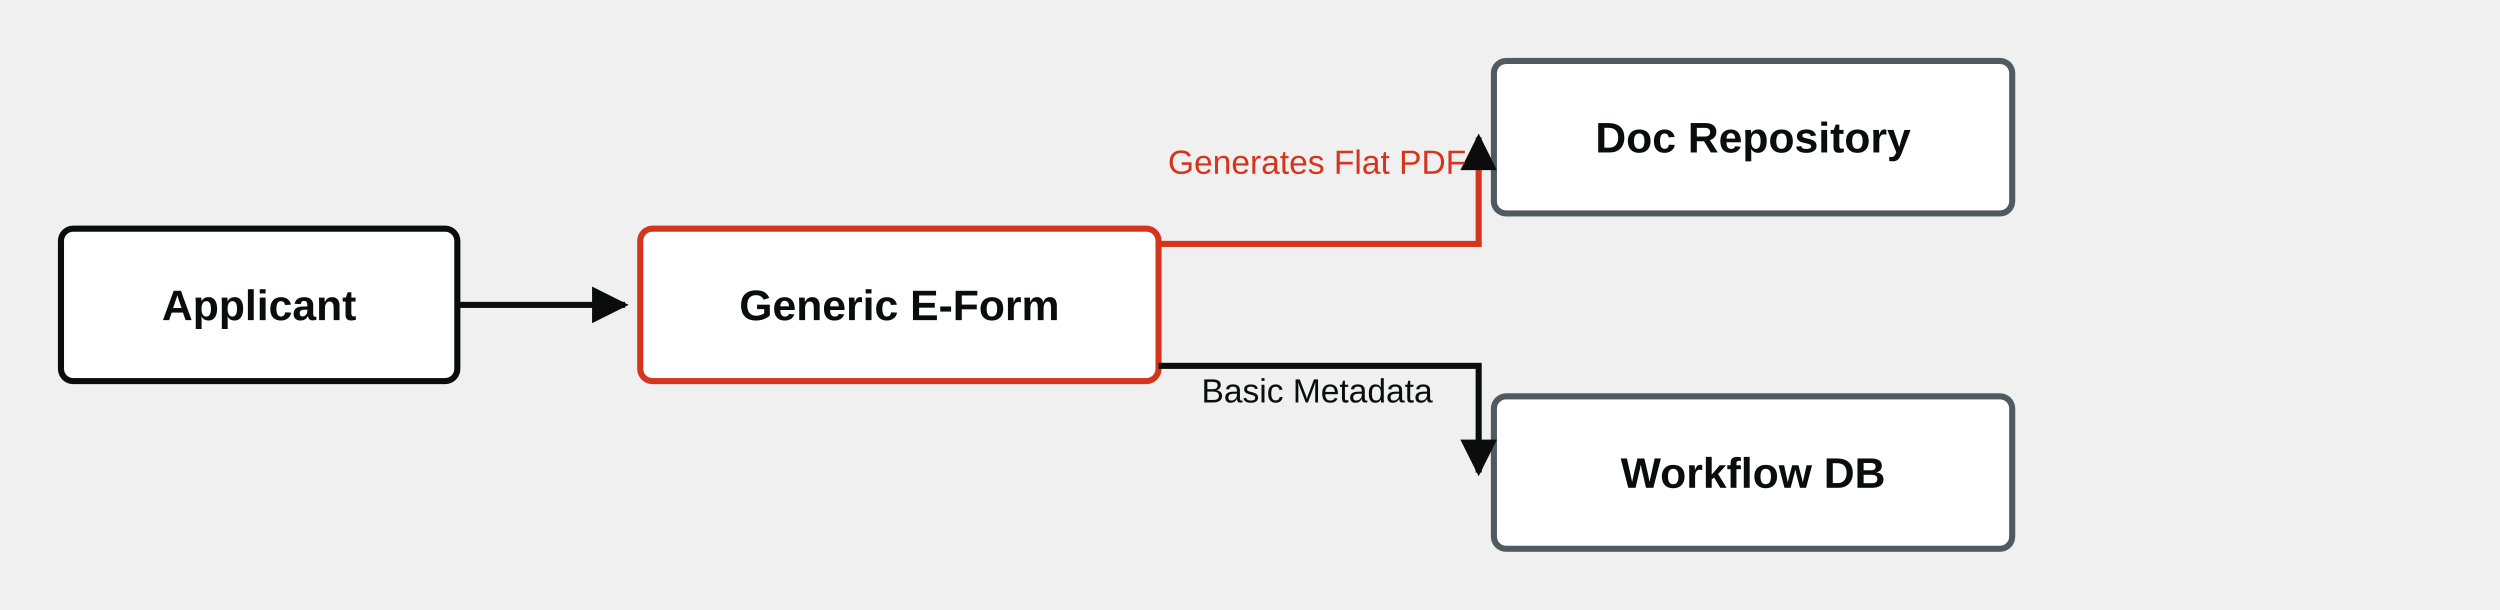
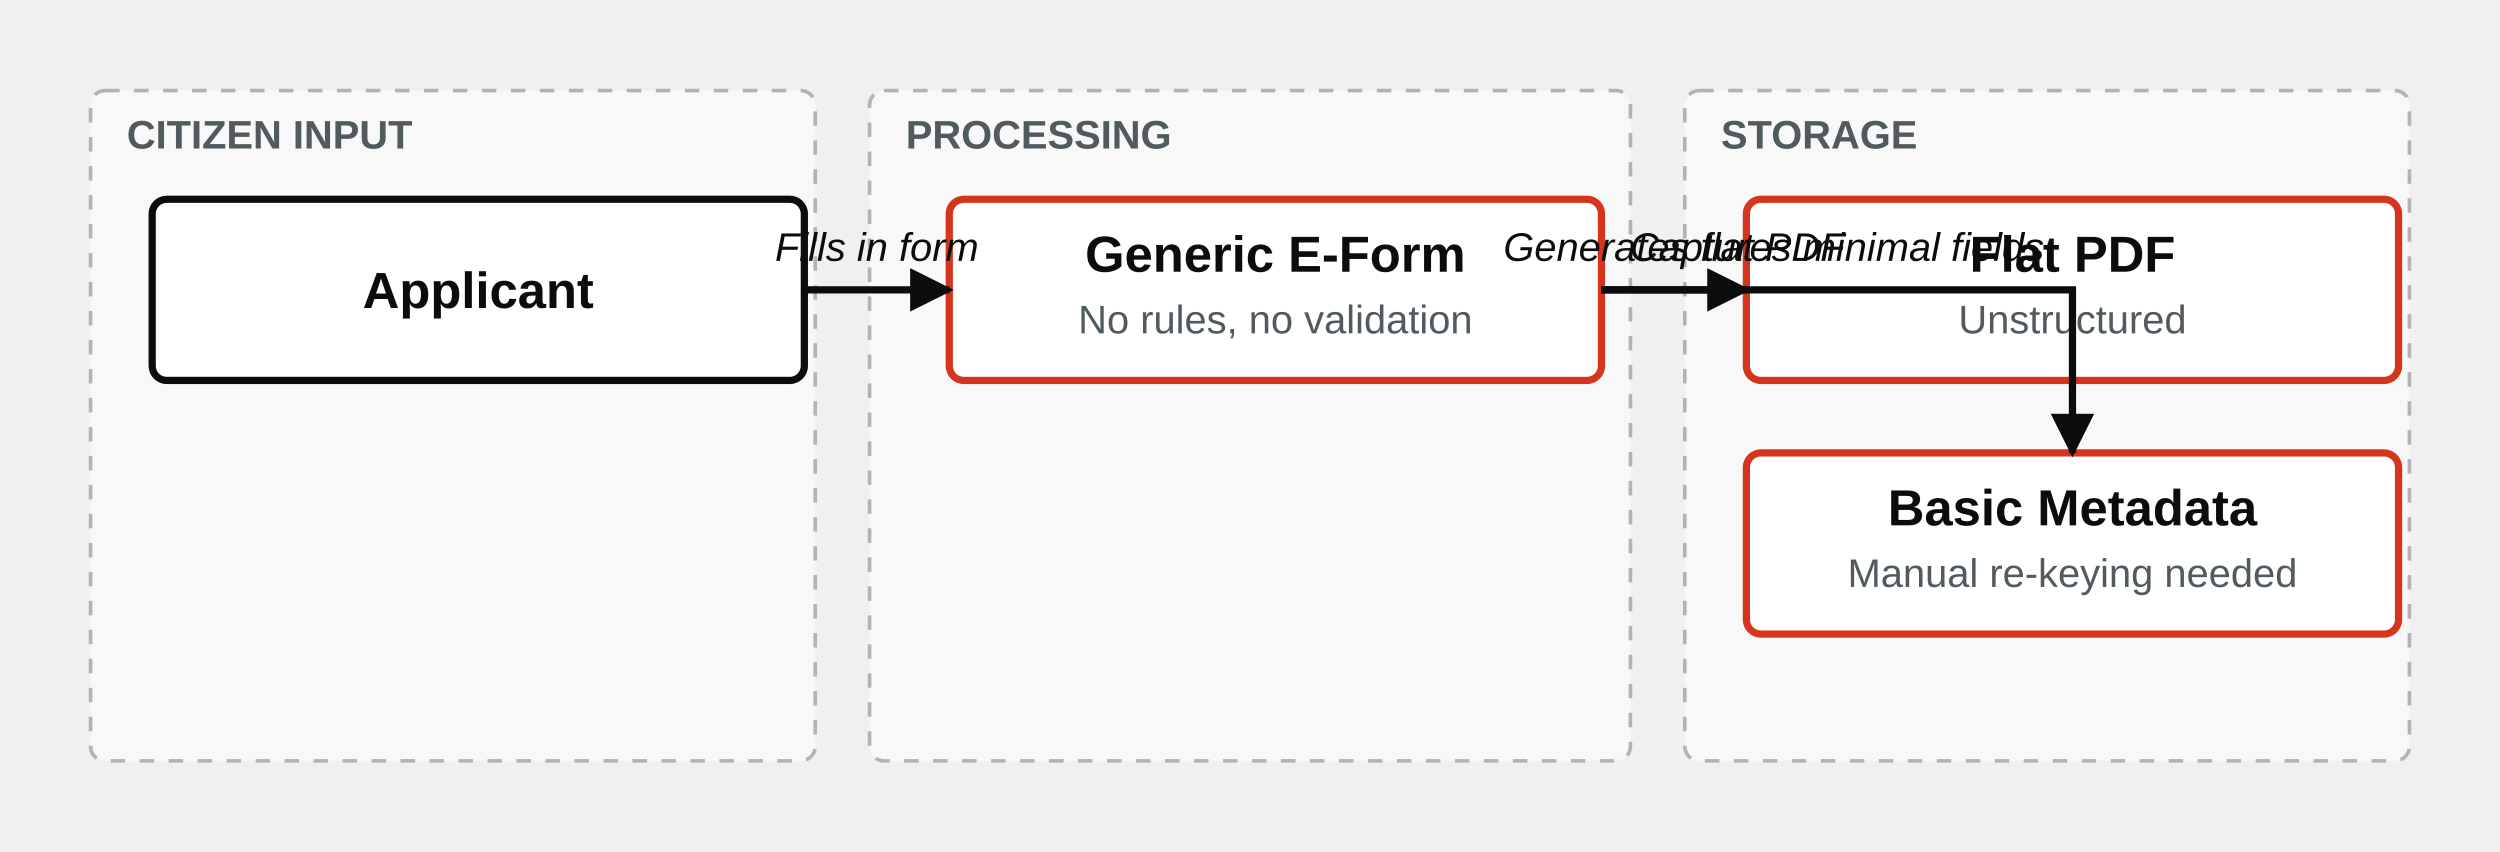
- <svg xmlns="http://www.w3.org/2000/svg" viewBox="0 0 820 200" width="100%" height="100%" style="font-family: 'GDS Transport', Arial, sans-serif;">
+ <svg xmlns="http://www.w3.org/2000/svg" viewBox="0 0 690 235" width="100%" height="100%" style="font-family: 'GDS Transport', Arial, sans-serif;">
  <defs>
    <marker id="arrow" viewBox="0 0 10 10" refX="9" refY="5" markerWidth="6" markerHeight="6" orient="auto-start-reverse">
      <path d="M 0 0 L 10 5 L 0 10 z" fill="#0b0c0c" />
    </marker>
    <marker id="arrow-blue" viewBox="0 0 10 10" refX="9" refY="5" markerWidth="6" markerHeight="6" orient="auto-start-reverse">
      <path d="M 0 0 L 10 5 L 0 10 z" fill="#1d70b8" />
    </marker>
  </defs>
-   <rect x="20" y="75" width="130" height="50" fill="#ffffff" stroke="#0b0c0c" stroke-width="2" rx="4" />
-   <text x="85" y="105" font-size="14" font-weight="bold" text-anchor="middle" fill="#0b0c0c">Applicant</text>
-   <rect x="210" y="75" width="170" height="50" fill="#ffffff" stroke="#d4351c" stroke-width="2" rx="4" />
-   <text x="295" y="105" font-size="14" font-weight="bold" text-anchor="middle" fill="#0b0c0c">Generic E-Form</text>
-   <rect x="490" y="20" width="170" height="50" fill="#ffffff" stroke="#505a5f" stroke-width="2" rx="4" />
-   <text x="575" y="50" font-size="14" font-weight="bold" text-anchor="middle" fill="#0b0c0c">Doc Repository</text>
-   <rect x="490" y="130" width="170" height="50" fill="#ffffff" stroke="#505a5f" stroke-width="2" rx="4" />
-   <text x="575" y="160" font-size="14" font-weight="bold" text-anchor="middle" fill="#0b0c0c">Workflow DB</text>
-   <line x1="150" y1="100" x2="205" y2="100" stroke="#0b0c0c" stroke-width="2" marker-end="url(#arrow)" />
-   <path d="M 380 80 L 485 80 L 485 45" fill="none" stroke="#d4351c" stroke-width="2" marker-end="url(#arrow)" />
-   <text x="432" y="57" font-size="11" text-anchor="middle" fill="#d4351c">Generates Flat PDF</text>
-   <path d="M 380 120 L 485 120 L 485 155" fill="none" stroke="#0b0c0c" stroke-width="2" marker-end="url(#arrow)" />
-   <text x="432" y="132" font-size="11" text-anchor="middle" fill="#0b0c0c">Basic Metadata</text>
+   <rect x="25" y="25" width="200" height="185" fill="#f8f8f8" stroke="#b1b4b6" stroke-dasharray="4" rx="4" />
+   <text x="35" y="41" font-size="11" font-weight="bold" fill="#505a5f">CITIZEN INPUT</text>
+   <rect x="240" y="25" width="210" height="185" fill="#f8f8f8" stroke="#b1b4b6" stroke-dasharray="4" rx="4" />
+   <text x="250" y="41" font-size="11" font-weight="bold" fill="#505a5f">PROCESSING</text>
+   <rect x="465" y="25" width="200" height="185" fill="#f8f8f8" stroke="#b1b4b6" stroke-dasharray="4" rx="4" />
+   <text x="475" y="41" font-size="11" font-weight="bold" fill="#505a5f">STORAGE</text>
+   <rect x="42" y="55" width="180" height="50" fill="#ffffff" stroke="#0b0c0c" stroke-width="2" rx="4" />
+   <text x="132" y="85" font-size="14" font-weight="bold" text-anchor="middle" fill="#0b0c0c">Applicant</text>
+   <rect x="262" y="55" width="180" height="50" fill="#ffffff" stroke="#d4351c" stroke-width="2" rx="4" />
+   <text x="352" y="75" font-size="14" font-weight="bold" text-anchor="middle" fill="#0b0c0c">Generic E-Form</text>
+   <text x="352" y="92" font-size="11" text-anchor="middle" fill="#505a5f">No rules, no validation</text>
+   <rect x="482" y="55" width="180" height="50" fill="#ffffff" stroke="#d4351c" stroke-width="2" rx="4" />
+   <text x="572" y="75" font-size="14" font-weight="bold" text-anchor="middle" fill="#0b0c0c">Flat PDF</text>
+   <text x="572" y="92" font-size="11" text-anchor="middle" fill="#505a5f">Unstructured</text>
+   <rect x="482" y="125" width="180" height="50" fill="#ffffff" stroke="#d4351c" stroke-width="2" rx="4" />
+   <text x="572" y="145" font-size="14" font-weight="bold" text-anchor="middle" fill="#0b0c0c">Basic Metadata</text>
+   <text x="572" y="162" font-size="11" text-anchor="middle" fill="#505a5f">Manual re-keying needed</text>
+   <line x1="222" y1="80" x2="262" y2="80" stroke="#0b0c0c" stroke-width="2" marker-end="url(#arrow)" />
+   <text x="242" y="72" font-size="11" font-style="italic" text-anchor="middle" fill="#0b0c0c">Fills in form</text>
+   <line x1="442" y1="80" x2="482" y2="80" stroke="#0b0c0c" stroke-width="2" marker-end="url(#arrow)" />
+   <text x="462" y="72" font-size="11" font-style="italic" text-anchor="middle" fill="#0b0c0c">Generates flat PDF</text>
+   <path d="M 442 80 L 572 80 L 572 125" fill="none" stroke="#0b0c0c" stroke-width="2" marker-end="url(#arrow)" />
+   <text x="507" y="72" font-size="11" font-style="italic" text-anchor="middle" fill="#0b0c0c">Captures minimal fields</text>
</svg>
